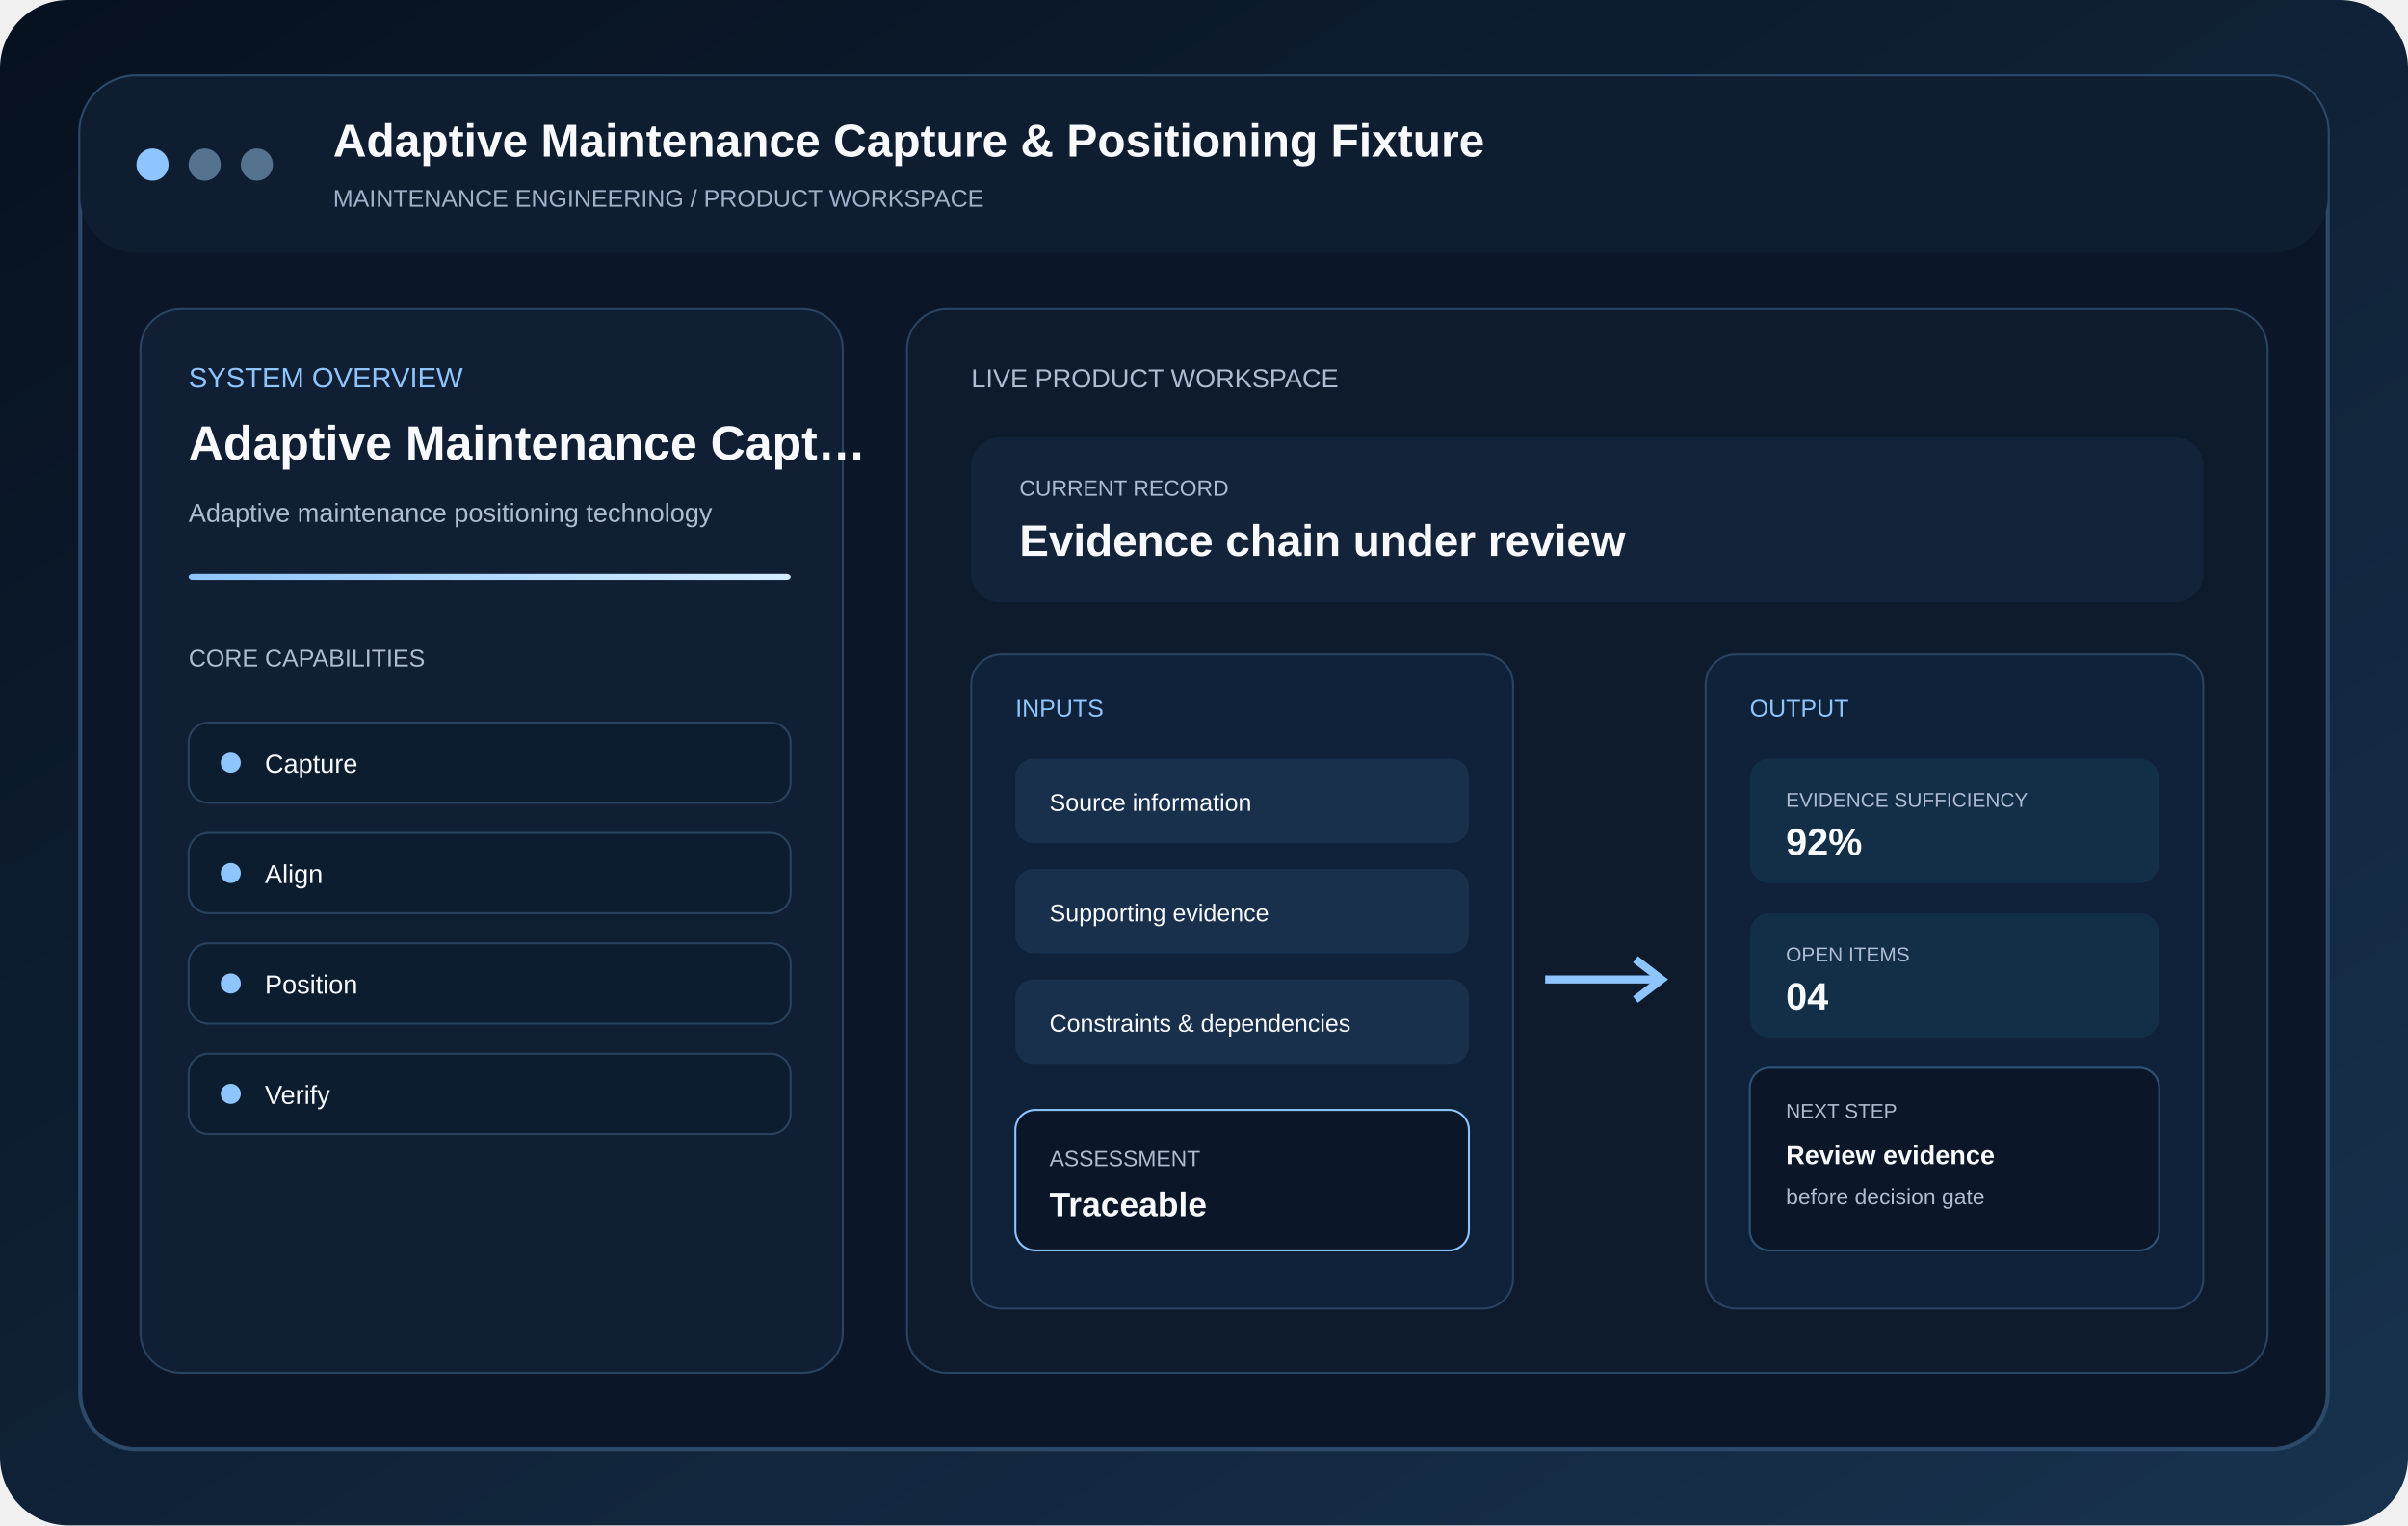
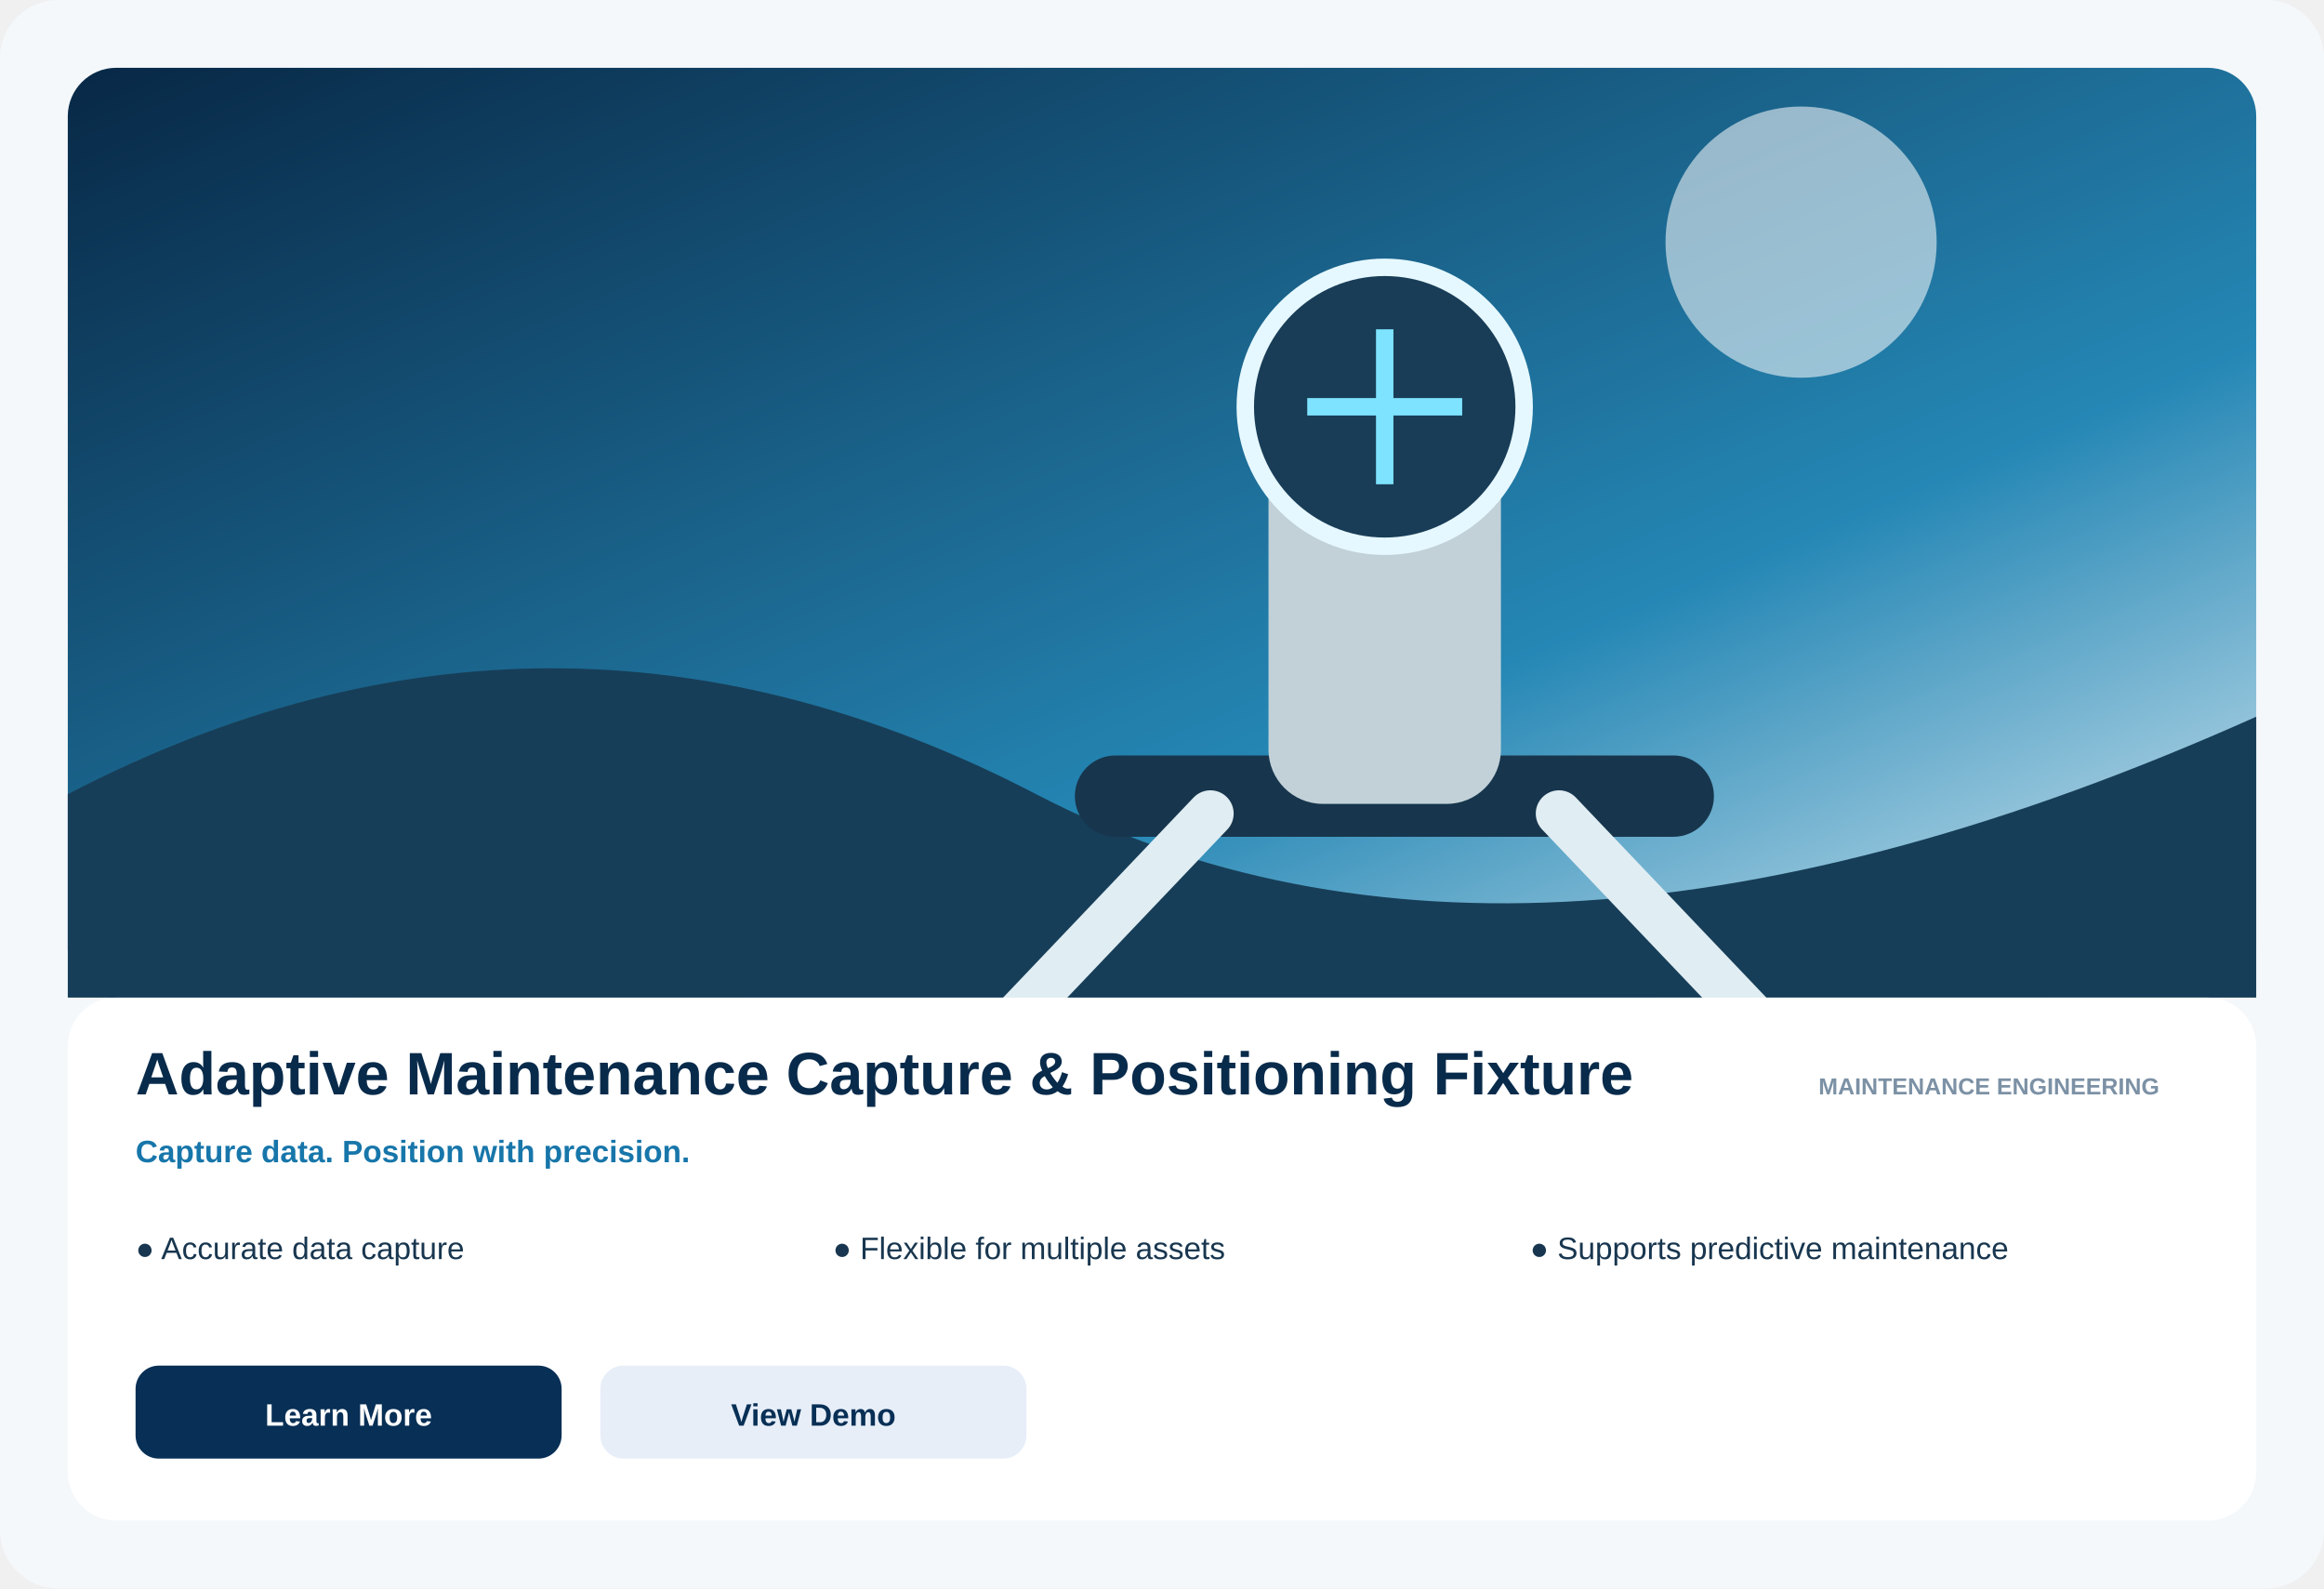
- <svg xmlns="http://www.w3.org/2000/svg" viewBox="0 0 1200 760" role="img" aria-label="Adaptive Maintenance Capture &amp; Positioning Fixture professional product visual">
+ <svg xmlns="http://www.w3.org/2000/svg" viewBox="0 0 1200 820">
  <defs>
-     <linearGradient id="b" x1="0" y1="0" x2="1" y2="1">
-       <stop stop-color="#07111f" />
-       <stop offset="1" stop-color="#18324e" />
-     </linearGradient>
-     <linearGradient id="a">
-       <stop stop-color="#8ec5ff" />
-       <stop offset="1" stop-color="#d4edff" />
+     <linearGradient id="bg" y2="1">
+       <stop stop-color="#082846" />
+       <stop offset=".65" stop-color="#2587b5" />
+       <stop offset="1" stop-color="#dfeef5" />
    </linearGradient>
  </defs>
-   <rect width="1200" height="760" rx="34" fill="url(#b)" />
-   <rect x="40" y="38" width="1120" height="684" rx="28" fill="#0b1728" stroke="#2c4969" stroke-width="2" />
-   <rect x="40" y="38" width="1120" height="88" rx="28" fill="#0f1d31" />
-   <circle cx="76" cy="82" r="8" fill="#8ec5ff" />
-   <circle cx="102" cy="82" r="8" fill="#55728f" />
-   <circle cx="128" cy="82" r="8" fill="#55728f" />
-   <text x="166" y="78" font-family="Arial,sans-serif" font-size="23" font-weight="700" fill="#f7f9fc">Adaptive Maintenance Capture &amp; Positioning Fixture</text>
-   <text x="166" y="103" font-family="Arial,sans-serif" font-size="12" fill="#9fb1c8">MAINTENANCE ENGINEERING  /  PRODUCT WORKSPACE</text>
-   <rect x="70" y="154" width="350" height="530" rx="20" fill="#101f33" stroke="#294361" />
-   <text x="94" y="193" font-family="Arial,sans-serif" font-size="14" fill="#8ec5ff">SYSTEM OVERVIEW</text>
-   <text x="94" y="229" font-family="Arial,sans-serif" font-size="24" font-weight="700" fill="#f7f9fc">Adaptive Maintenance Capt…</text>
-   <text x="94" y="260" font-family="Arial,sans-serif" font-size="13" fill="#aebbd0">Adaptive maintenance positioning technology</text>
-   <rect x="94" y="286" width="300" height="3" rx="2" fill="url(#a)" />
-   <text x="94" y="332" font-family="Arial,sans-serif" font-size="12" fill="#aebbd0">CORE CAPABILITIES</text>
-   <g transform="translate(94 360)">
-     <rect width="300" height="40" rx="10" fill="#0d1d30" stroke="#28425f" />
-     <circle cx="21" cy="20" r="5" fill="#8ec5ff" />
-     <text x="38" y="25" font-family="Arial,sans-serif" font-size="13" fill="#f7f9fc">Capture</text>
+   <rect width="1200" height="820" rx="30" fill="#f4f8fb" />
+   <rect x="35" y="35" width="1130" height="480" rx="25" fill="url(#bg)" />
+   <circle cx="930" cy="125" r="70" fill="#fff" opacity=".55" />
+   <path d="M35 410q250-130 500 0t630-40v145H35Z" fill="#173e58" />
+   <g>
+     <rect x="555" y="390" width="330" height="42" rx="21" fill="#17364d" />
+     <rect x="655" y="180" width="120" height="235" rx="28" fill="#c2d1d8" />
+     <circle cx="715" cy="210" r="72" fill="#193d57" stroke="#e6f8ff" stroke-width="9" />
+     <path d="M675 210h80M715 170v80" stroke="#7ee3ff" stroke-width="9" />
+     <path d="M625 420l-100 105M805 420l100 105" stroke="#e0edf2" stroke-width="24" stroke-linecap="round" />
  </g>
-   <g transform="translate(94 415)">
-     <rect width="300" height="40" rx="10" fill="#0d1d30" stroke="#28425f" />
-     <circle cx="21" cy="20" r="5" fill="#8ec5ff" />
-     <text x="38" y="25" font-family="Arial,sans-serif" font-size="13" fill="#f7f9fc">Align</text>
-   </g>
-   <g transform="translate(94 470)">
-     <rect width="300" height="40" rx="10" fill="#0d1d30" stroke="#28425f" />
-     <circle cx="21" cy="20" r="5" fill="#8ec5ff" />
-     <text x="38" y="25" font-family="Arial,sans-serif" font-size="13" fill="#f7f9fc">Position</text>
-   </g>
-   <g transform="translate(94 525)">
-     <rect width="300" height="40" rx="10" fill="#0d1d30" stroke="#28425f" />
-     <circle cx="21" cy="20" r="5" fill="#8ec5ff" />
-     <text x="38" y="25" font-family="Arial,sans-serif" font-size="13" fill="#f7f9fc">Verify</text>
-   </g>
-   <rect x="452" y="154" width="678" height="530" rx="20" fill="#0d1b2d" stroke="#294361" />
-   <text x="484" y="193" font-family="Arial,sans-serif" font-size="13" fill="#aebbd0">LIVE PRODUCT WORKSPACE</text>
-   <rect x="484" y="218" width="614" height="82" rx="14" fill="#13243a" />
-   <text x="508" y="247" font-family="Arial,sans-serif" font-size="11" fill="#aebbd0">CURRENT RECORD</text>
-   <text x="508" y="277" font-family="Arial,sans-serif" font-size="22" font-weight="700" fill="#f7f9fc">Evidence chain under review</text>
-   <rect x="484" y="326" width="270" height="326" rx="15" fill="#102239" stroke="#294361" />
-   <text x="506" y="357" font-family="Arial,sans-serif" font-size="12" fill="#8ec5ff">INPUTS</text>
-   <rect x="506" y="378" width="226" height="42" rx="9" fill="#18304b" />
-   <text x="523" y="404" font-family="Arial,sans-serif" font-size="12" fill="#f7f9fc">Source information</text>
-   <rect x="506" y="433" width="226" height="42" rx="9" fill="#18304b" />
-   <text x="523" y="459" font-family="Arial,sans-serif" font-size="12" fill="#f7f9fc">Supporting evidence</text>
-   <rect x="506" y="488" width="226" height="42" rx="9" fill="#18304b" />
-   <text x="523" y="514" font-family="Arial,sans-serif" font-size="12" fill="#f7f9fc">Constraints &amp; dependencies</text>
-   <rect x="506" y="553" width="226" height="70" rx="10" fill="#0b1728" stroke="#8ec5ff" />
-   <text x="523" y="581" font-family="Arial,sans-serif" font-size="11" fill="#aebbd0">ASSESSMENT</text>
-   <text x="523" y="606" font-family="Arial,sans-serif" font-size="17" font-weight="700" fill="#f7f9fc">Traceable</text>
-   <path d="M770 488h55" stroke="#8ec5ff" stroke-width="4" />
-   <path d="M815 478l13 10-13 10" fill="none" stroke="#8ec5ff" stroke-width="4" />
-   <rect x="850" y="326" width="248" height="326" rx="15" fill="#102239" stroke="#294361" />
-   <text x="872" y="357" font-family="Arial,sans-serif" font-size="12" fill="#8ec5ff">OUTPUT</text>
-   <rect x="872" y="378" width="204" height="62" rx="10" fill="#132f48" />
-   <text x="890" y="402" font-family="Arial,sans-serif" font-size="10" fill="#aebbd0">EVIDENCE SUFFICIENCY</text>
-   <text x="890" y="426" font-family="Arial,sans-serif" font-size="19" font-weight="700" fill="#f7f9fc">92%</text>
-   <rect x="872" y="455" width="204" height="62" rx="10" fill="#132f48" />
-   <text x="890" y="479" font-family="Arial,sans-serif" font-size="10" fill="#aebbd0">OPEN ITEMS</text>
-   <text x="890" y="503" font-family="Arial,sans-serif" font-size="19" font-weight="700" fill="#f7f9fc">04</text>
-   <rect x="872" y="532" width="204" height="91" rx="10" fill="#0b1728" stroke="#2e5275" />
-   <text x="890" y="557" font-family="Arial,sans-serif" font-size="10" fill="#aebbd0">NEXT STEP</text>
-   <text x="890" y="580" font-family="Arial,sans-serif" font-size="13" font-weight="700" fill="#f7f9fc">Review evidence</text>
-   <text x="890" y="600" font-family="Arial,sans-serif" font-size="11" fill="#aebbd0">before decision gate</text>
+   <rect x="35" y="515" width="1130" height="270" rx="25" fill="#fff" />
+   <text x="70" y="565" font-family="Arial" font-size="31" font-weight="700" fill="#092b4b">Adaptive Maintenance Capture &amp; Positioning Fixture</text>
+   <text x="70" y="600" font-family="Arial" font-size="16" font-weight="700" fill="#1776aa">Capture data. Position with precision.</text>
+   <text x="70" y="650" font-family="Arial" font-size="16" fill="#18364f">●  Accurate data capture</text>
+   <text x="430" y="650" font-family="Arial" font-size="16" fill="#18364f">●  Flexible for multiple assets</text>
+   <text x="790" y="650" font-family="Arial" font-size="16" fill="#18364f">●  Supports predictive maintenance</text>
+   <rect x="70" y="705" width="220" height="48" rx="12" fill="#082f55" />
+   <text x="180" y="736" text-anchor="middle" font-family="Arial" font-size="16" font-weight="700" fill="#fff">Learn More</text>
+   <rect x="310" y="705" width="220" height="48" rx="12" fill="#e7eef8" />
+   <text x="420" y="736" text-anchor="middle" font-family="Arial" font-size="16" font-weight="700" fill="#082f55">View Demo</text>
+   <text x="1115" y="565" text-anchor="end" font-family="Arial" font-size="12" font-weight="700" fill="#7c91a5">MAINTENANCE ENGINEERING</text>
</svg>
